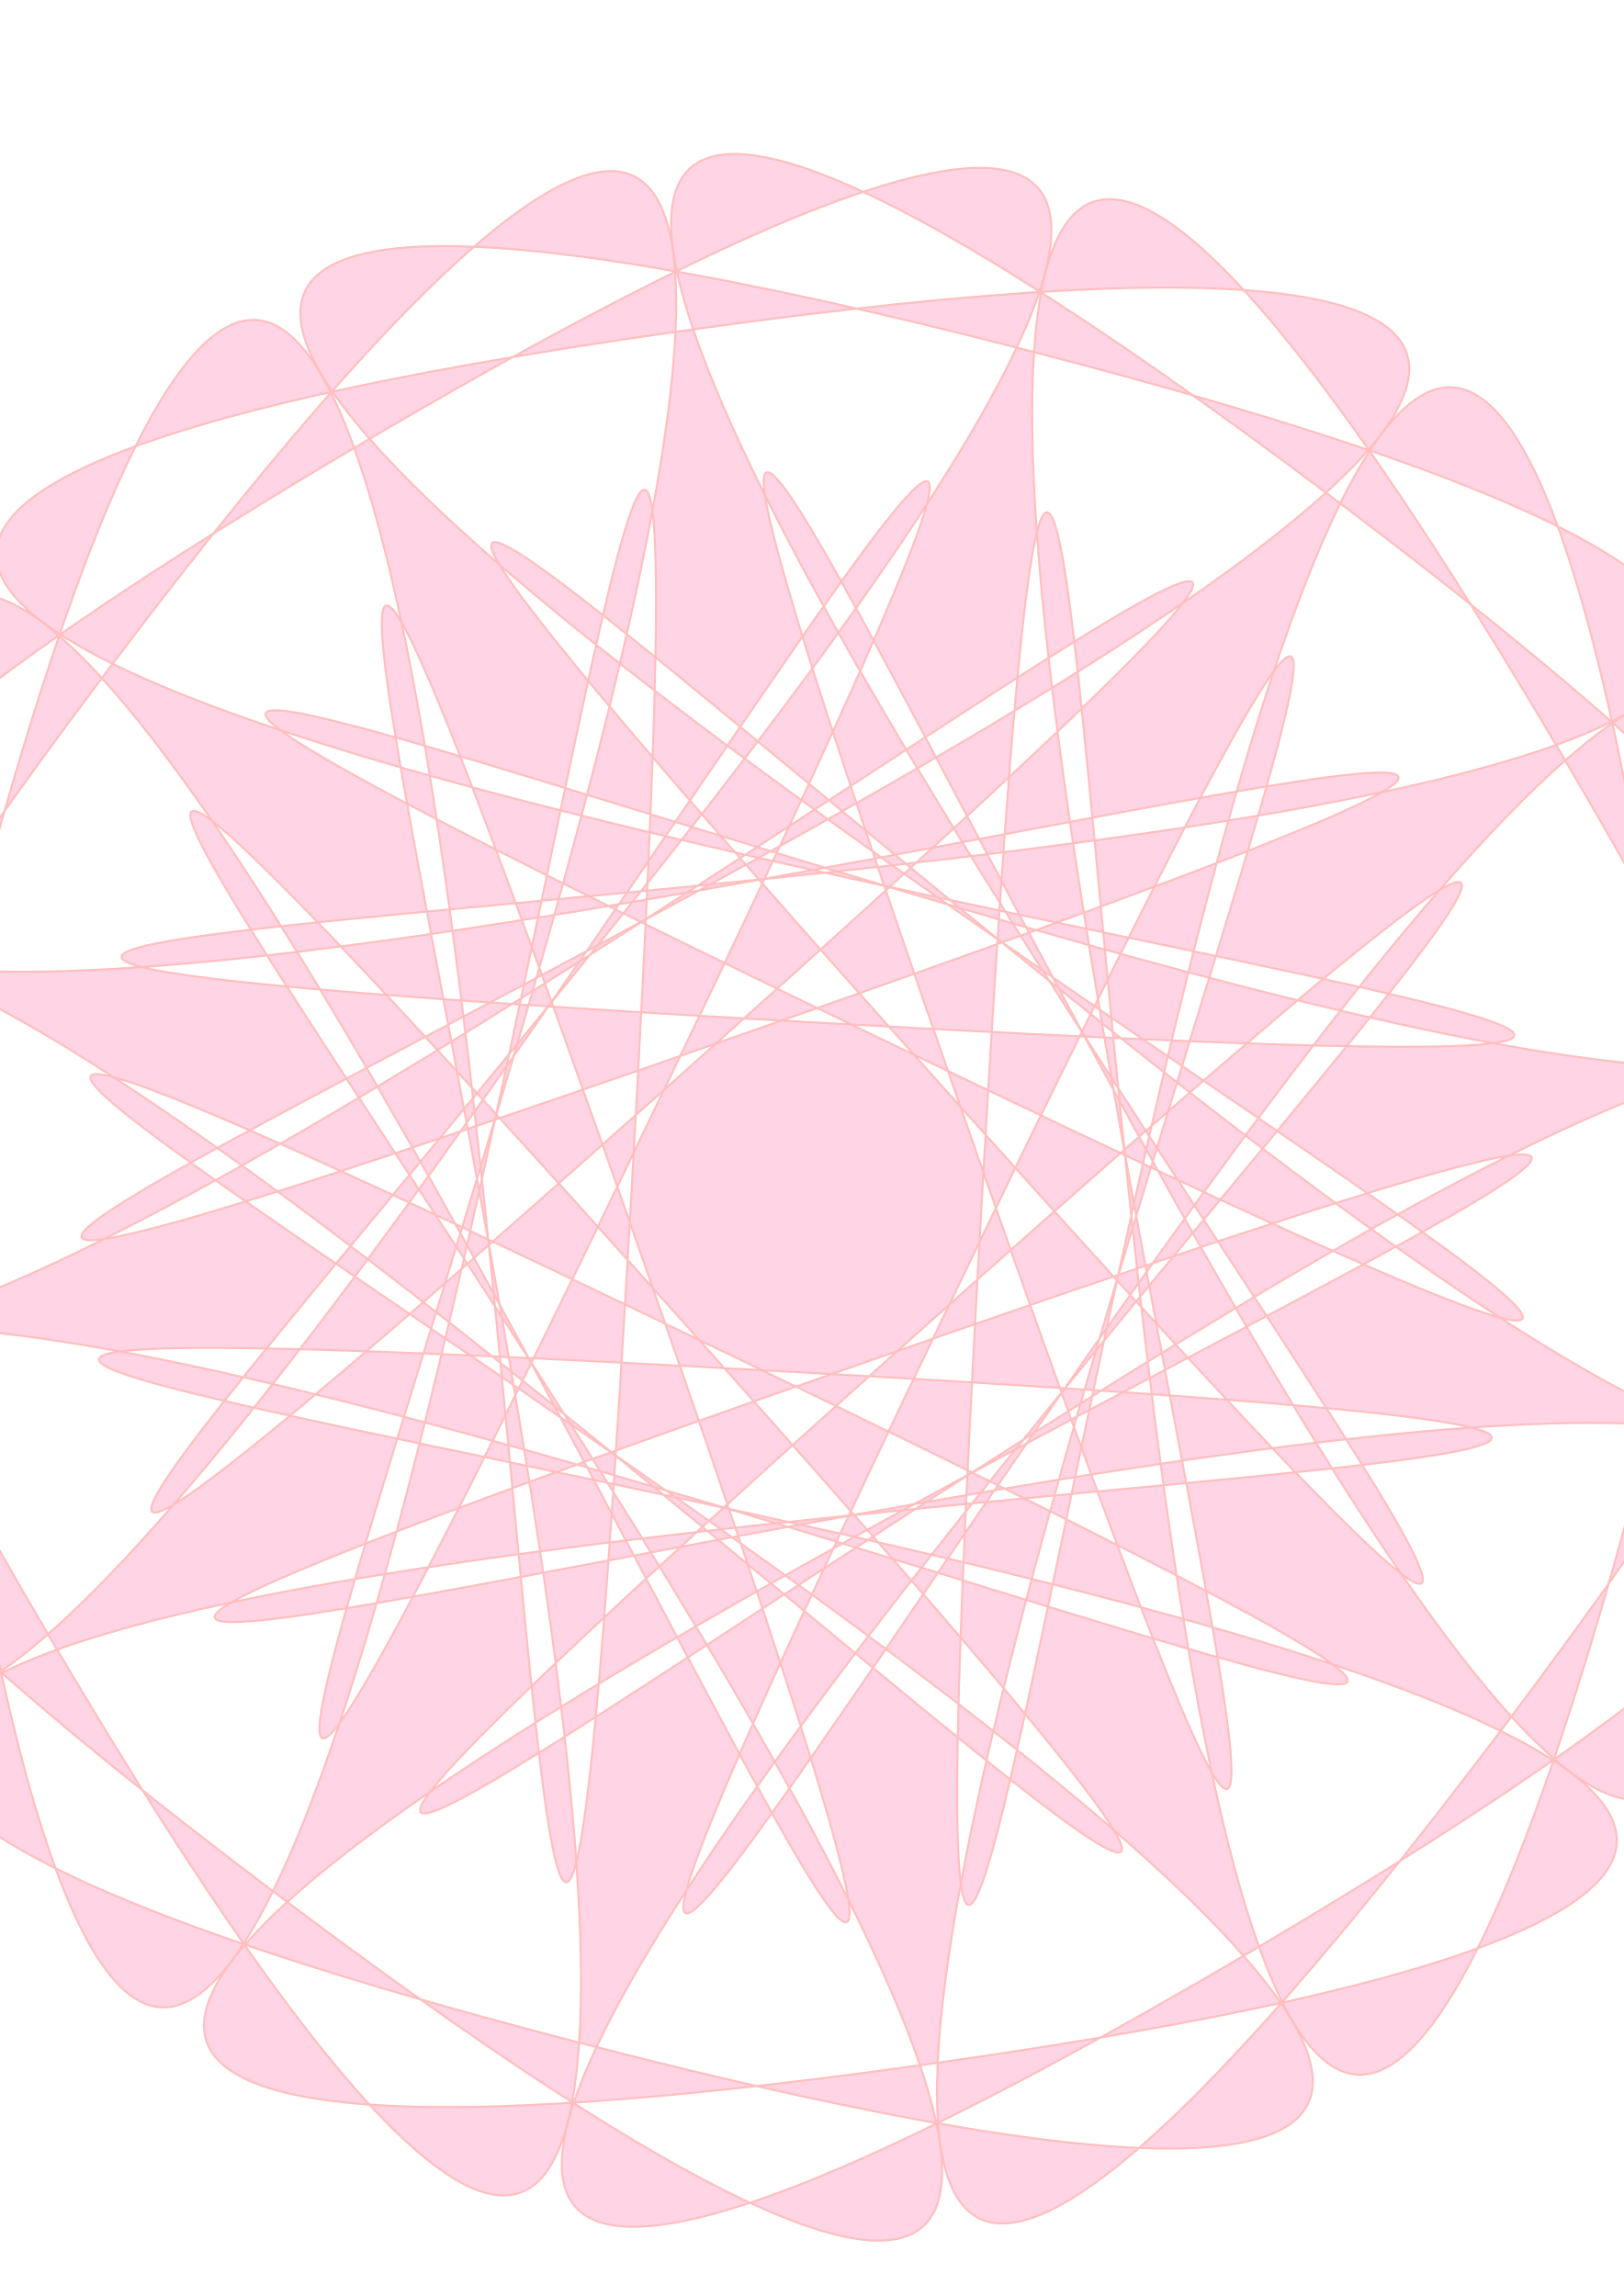
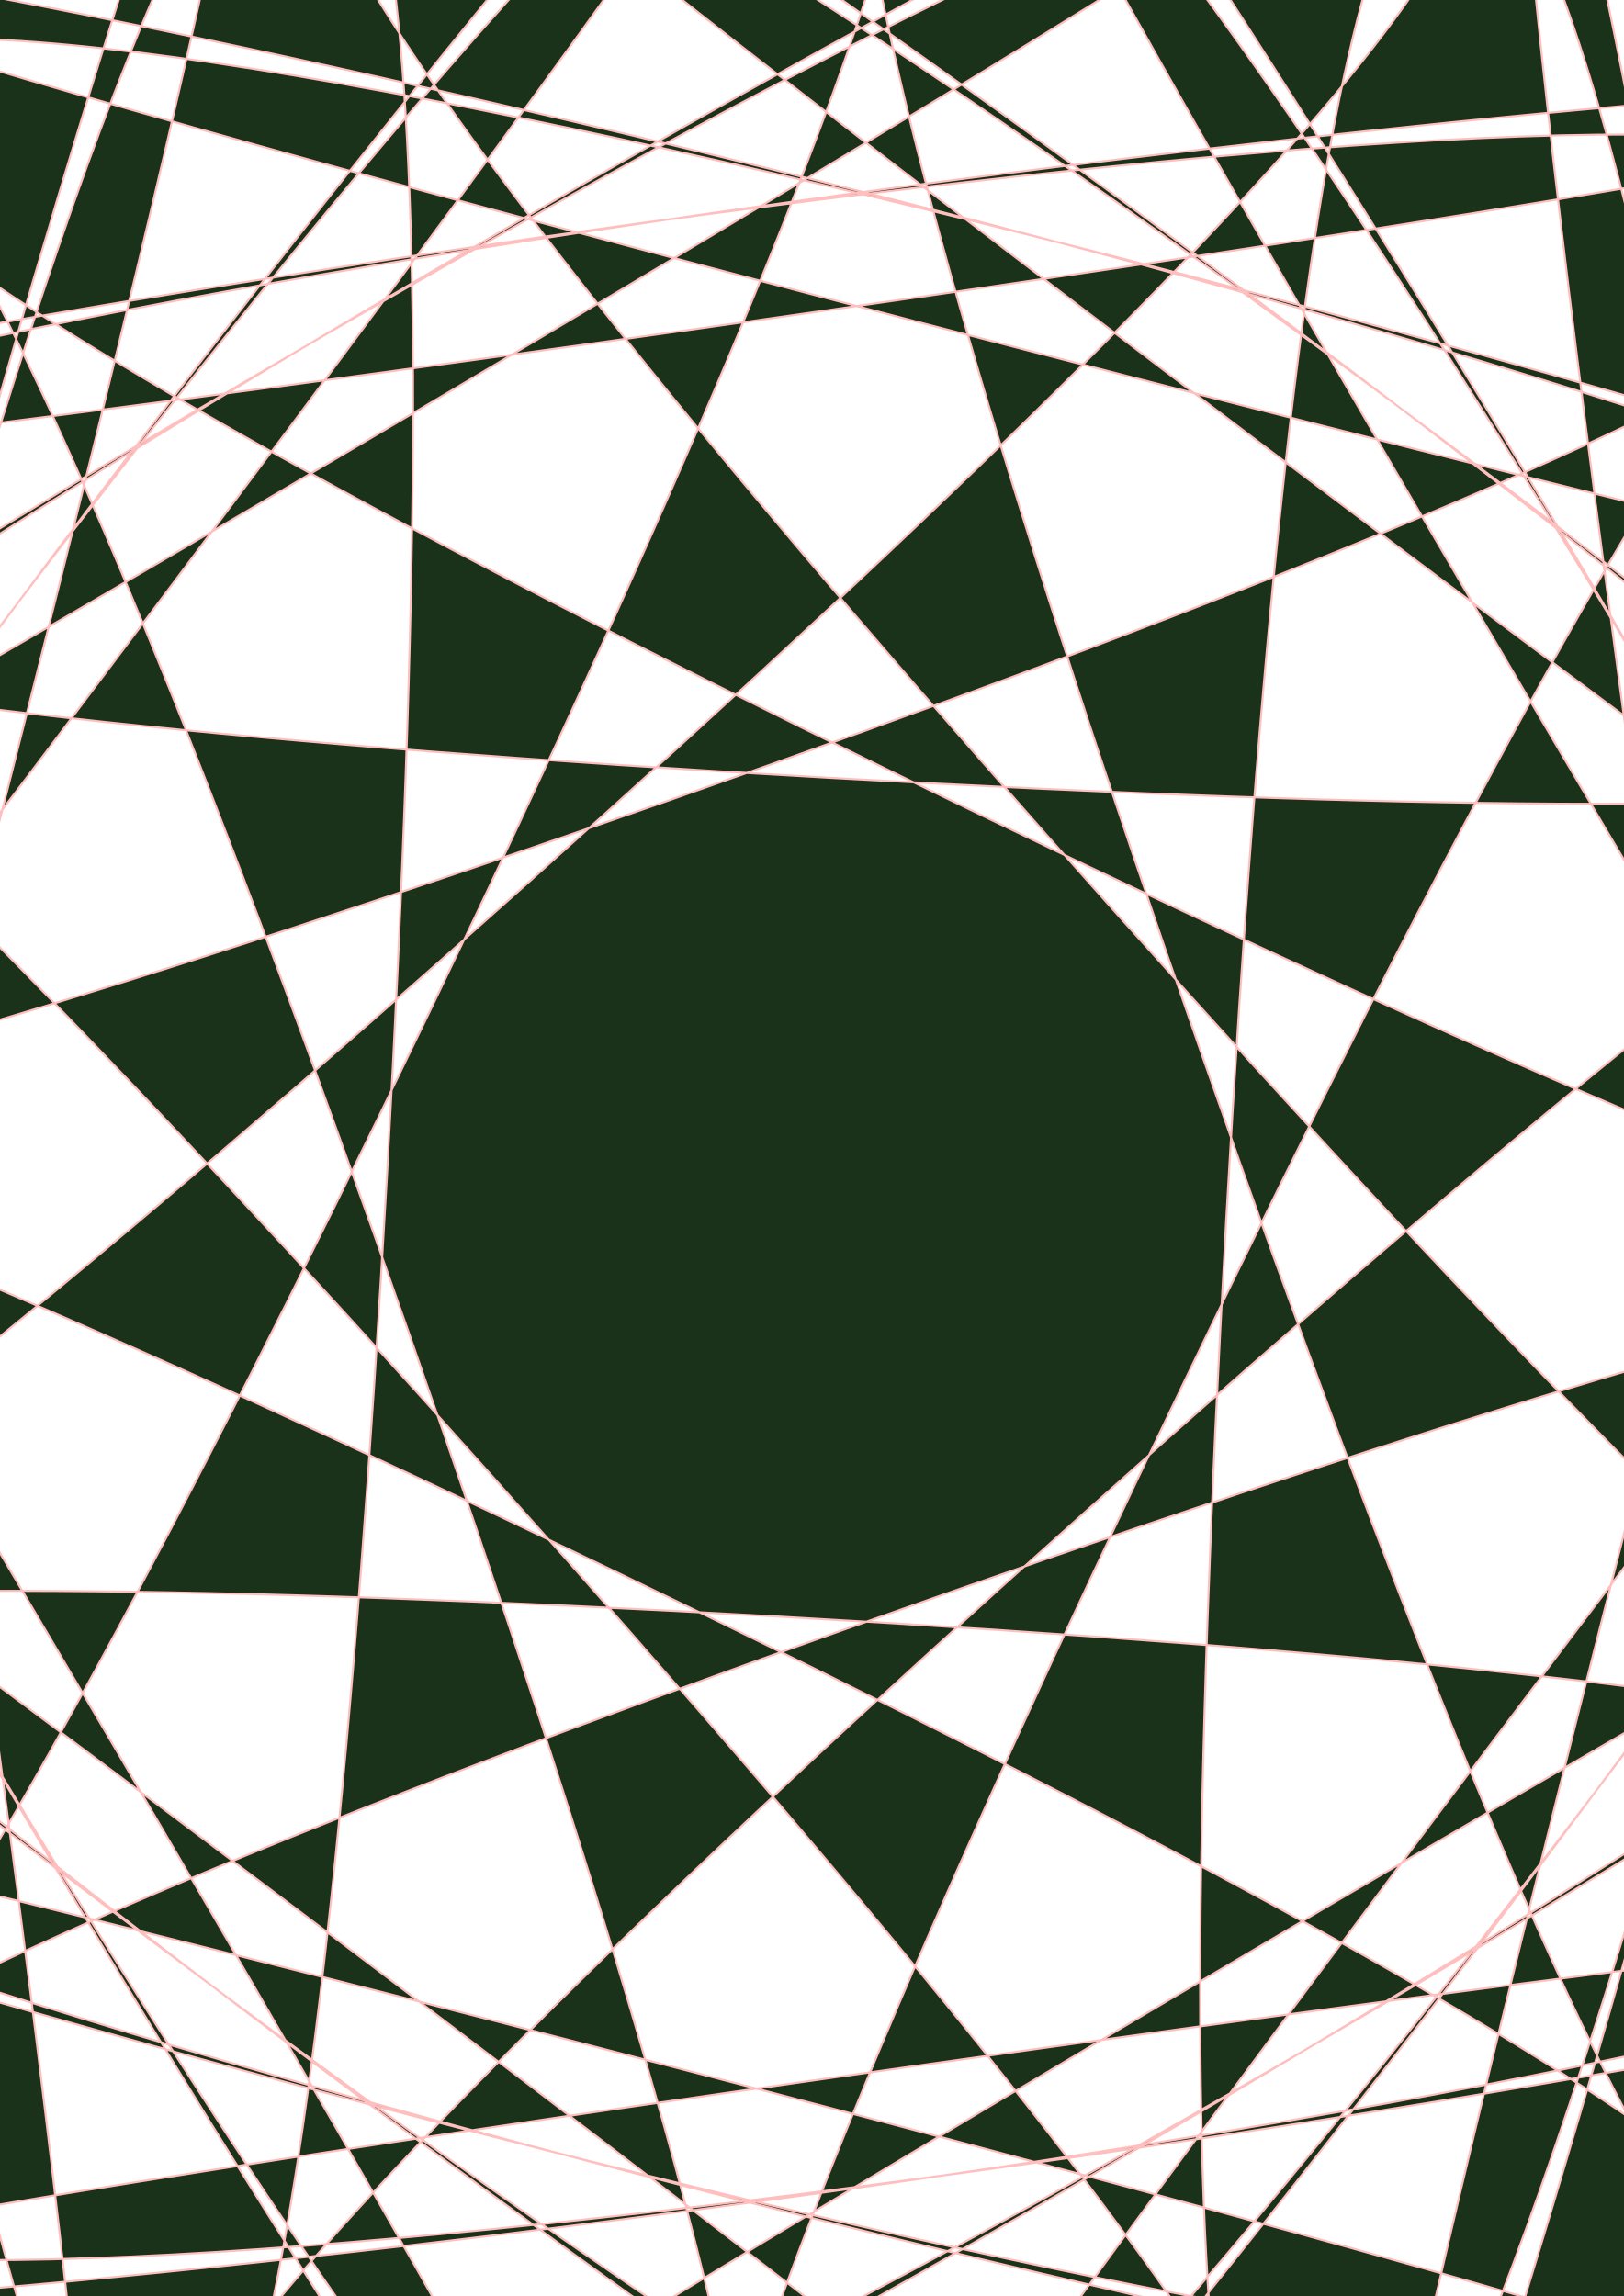
<svg xmlns="http://www.w3.org/2000/svg" xmlns:ns1="http://www.openswatchbook.org/uri/2009/osb" width="210mm" height="297mm" viewBox="0 0 210 297" version="1.1" id="svg8">
  <defs id="defs2">
+     <linearGradient id="linearGradient6222" ns1:paint="solid">
+       <stop style="stop-color:#ffd5e5;stop-opacity:1;" offset="0" id="stop6220" />
+     </linearGradient>
    <linearGradient id="linearGradient7184" ns1:paint="solid">
      <stop style="stop-color:#ffd5d5;stop-opacity:1;" offset="0" id="stop7182" />
    </linearGradient>
    <linearGradient id="linearGradient6892" ns1:paint="solid">
      <stop style="stop-color:#ffbfbf;stop-opacity:1;" offset="0" id="stop6890" />
    </linearGradient>
    <linearGradient id="linearGradient4125" ns1:paint="solid">
      <stop style="stop-color:#ffffff;stop-opacity:1;" offset="0" id="stop4123" />
    </linearGradient>
    <linearGradient id="linearGradient4657" ns1:paint="gradient">
      <stop style="stop-color:#32ff8b;stop-opacity:1;" offset="0" id="stop4653" />
      <stop style="stop-color:#32ff8b;stop-opacity:0;" offset="1" id="stop4655" />
    </linearGradient>
    <filter width="1.5" x="-0.25" height="1.5" y="-0.25" style="color-interpolation-filters:sRGB;" id="filter7936">
      <feGaussianBlur result="result8" stdDeviation="3" id="feGaussianBlur7910" />
      <feTurbulence baseFrequency="0.03 0.03" numOctaves="8" type="fractalNoise" result="result7" seed="77" id="feTurbulence7912" />
      <feColorMatrix values="1 0 0 0 0 0 1 0 0 0 0 0 1 0 0 0 0 0 1.6 -0.6 " result="result5" id="feColorMatrix7914" />
      <feComposite in2="result8" operator="in" in="result7" result="result6" id="feComposite7916" />
      <feDisplacementMap in2="result6" result="result4" scale="60" yChannelSelector="A" xChannelSelector="A" in="result5" id="feDisplacementMap7918" />
      <feConvolveMatrix order="3 3" kernelMatrix="2 0 0 0 4 0 0 0 -2 " targetX="2" targetY="2" divisor="2" result="result9" id="feConvolveMatrix7920" />
      <feComposite in2="SourceGraphic" operator="atop" in="result9" result="result10" id="feComposite7922" />
      <feBlend in2="result10" mode="darken" result="fbSourceGraphic" id="feBlend7924" />
      <feGaussianBlur result="result0" in="fbSourceGraphic" stdDeviation="5" id="feGaussianBlur7926" />
      <feSpecularLighting specularExponent="25" specularConstant="1" surfaceScale="5" lighting-color="rgb(242,215,108)" result="result1" in="result0" id="feSpecularLighting7930">
        <feDistantLight azimuth="235" elevation="60" id="feDistantLight7928" />
      </feSpecularLighting>
      <feComposite operator="in" result="result2" in="result1" in2="fbSourceGraphic" id="feComposite7932" />
      <feComposite k3="1" k2="1" operator="arithmetic" result="result4" in="fbSourceGraphic" in2="result2" id="feComposite7934" />
    </filter>
  </defs>
  <g id="layer1">
-     <path id="path3713" d="M 119.409,171.768 C 357.241,-40.716 -112.882,414.412 161.835,252.41 436.551,90.408 -189.245,281.551 111.798,176.256 412.841,70.962 -195.666,311.536 120.134,266.996 435.935,222.455 -215.373,159.565 103.049,177.49 421.471,195.415 -232.78,184.811 76.026,264.513 384.833,344.214 -192.83,36.867 94.493,175.282 381.817,313.697 -218.574,53.53 36.226,245.339 291.025,437.149 -125.049,-67.865 87.434,169.968 299.918,407.801 -155.21,-62.322 6.792,212.394 168.794,487.111 -22.348,-138.686 82.946,162.357 188.241,463.4 -52.334,-145.107 -7.793,170.694 36.748,486.494 99.637,-164.814 81.712,153.608 63.788,472.03 74.391,-182.221 -5.31,126.586 -85.012,435.392 222.335,-142.271 83.92,145.053 -54.495,432.377 205.673,-168.014 13.863,86.785 -177.946,341.585 327.067,-74.49 89.234,137.994 -148.599,350.478 321.524,-104.65 46.808,57.352 -227.909,219.354 397.888,28.211 96.845,133.506 -204.198,238.8 404.309,-1.774 88.509,42.766 -227.292,87.307 424.016,150.197 105.594,132.272 -212.828,114.347 441.423,124.951 132.617,45.249 -176.19,-34.452 401.473,272.895 114.149,134.48 -173.175,-3.935 427.217,256.232 172.417,64.423 -82.383,-127.387 333.692,377.627 121.208,139.794 -91.275,-98.039 363.852,372.084 201.851,97.367 39.849,-177.349 230.991,448.448 125.697,147.405 c -105.295,-301.043 135.28,307.464 90.74,-8.336 -44.541,-315.8 -107.43,335.507 -89.506,17.085 17.925,-318.422 7.321,335.829 87.023,27.023 79.701,-308.806 -227.646,268.857 -89.231,-18.467 C 263.137,-122.615 2.97,477.776 194.78,222.977 386.589,-31.823 -118.424,384.252 119.409,171.768 Z" style="opacity:1;fill:#ffd5e5;fill-opacity:1;fill-rule:evenodd;stroke:#ffbfbf;stroke-width:0.265;stroke-miterlimit:4;stroke-dasharray:none;stroke-opacity:1" />
+     <path id="path3713" d="M 140.53,195.41 C -313.26,600.833 686,-56.693 161.835,252.41 -362.33,561.513 696.66,5.277 122.264,206.181 -452.131,407.085 722.688,182.011 120.134,266.996 -482.419,351.98 708.822,243.343 101.267,209.143 -506.288,174.942 665.235,416.584 76.026,264.513 -513.183,112.441 628.954,467.942 80.734,203.843 -467.486,-60.255 522.389,611.316 36.226,245.339 -449.937,-120.637 469.216,644.88 63.793,191.09 -341.63,-262.7 315.895,736.559 6.792,212.394 -302.311,-311.77 253.925,747.22 53.021,172.824 -147.883,-401.572 77.191,773.247 -7.793,170.694 -92.778,-431.86 15.859,759.382 50.06,151.826 84.26,-455.729 -157.382,715.795 -5.31,126.586 146.761,-462.623 -208.74,679.514 55.359,131.294 319.458,-416.926 -352.113,572.948 13.863,86.785 379.84,-399.378 -385.678,519.775 68.112,114.352 521.902,-291.071 -477.357,366.455 46.808,57.352 570.973,-251.751 -488.018,304.485 86.378,103.581 660.774,-97.323 -514.045,127.751 88.509,42.766 691.062,-42.218 -500.179,66.419 107.376,100.619 714.931,134.82 -456.592,-106.822 132.617,45.249 721.826,197.321 -420.311,-158.18 127.909,105.919 676.128,370.017 -313.746,-301.554 172.417,64.423 658.58,430.399 -260.573,-335.118 144.85,118.672 550.273,572.462 -107.252,-426.797 201.851,97.367 510.953,621.532 -45.282,-437.458 155.622,136.938 c 200.904,574.396 -24.17,-600.423 60.814,2.13 84.985,602.554 -23.652,-588.688 -57.853,18.867 -34.201,607.555 207.442,-563.968 55.37,25.241 -152.072,589.209 203.429,-552.928 -60.669,-4.708 -264.099,548.22 407.472,-441.654 41.496,44.509 -365.976,486.163 399.541,-432.99 -54.249,-27.567 z" style="opacity:1;fill:#193219;fill-opacity:1;fill-rule:evenodd;stroke:#ffbfbf;stroke-width:0.265;stroke-miterlimit:4;stroke-dasharray:none;stroke-opacity:1" />
  </g>
</svg>
